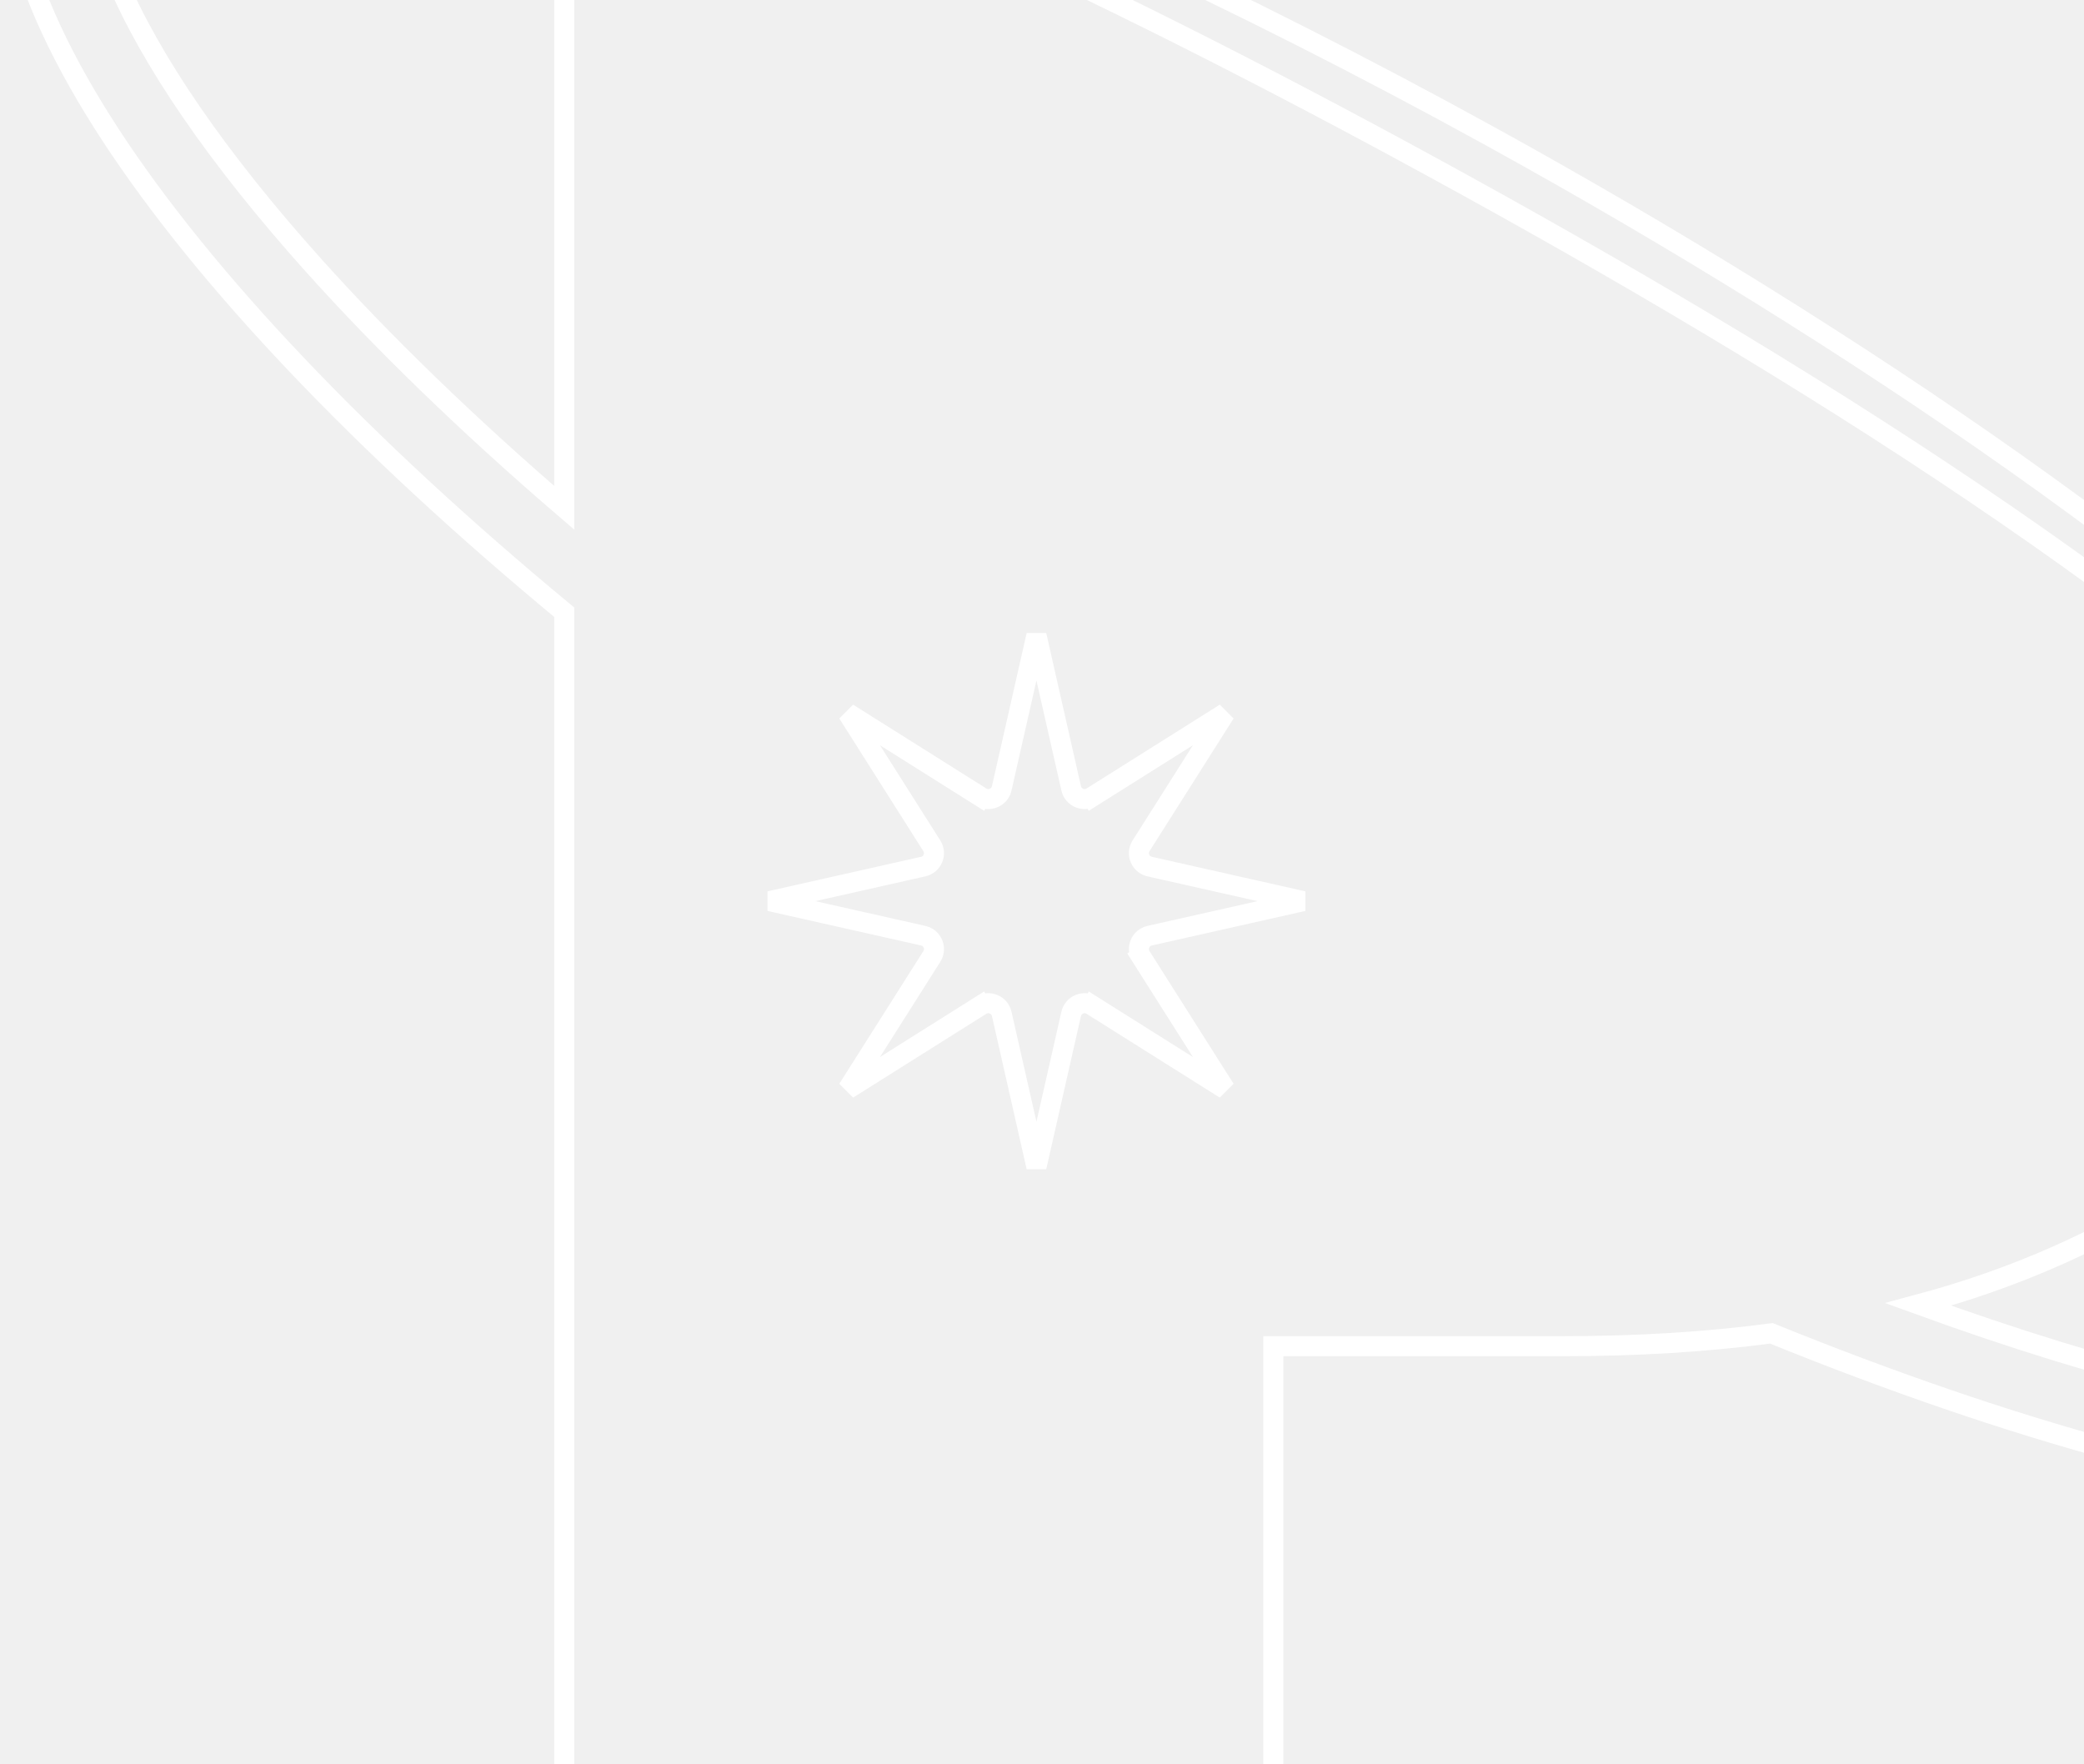
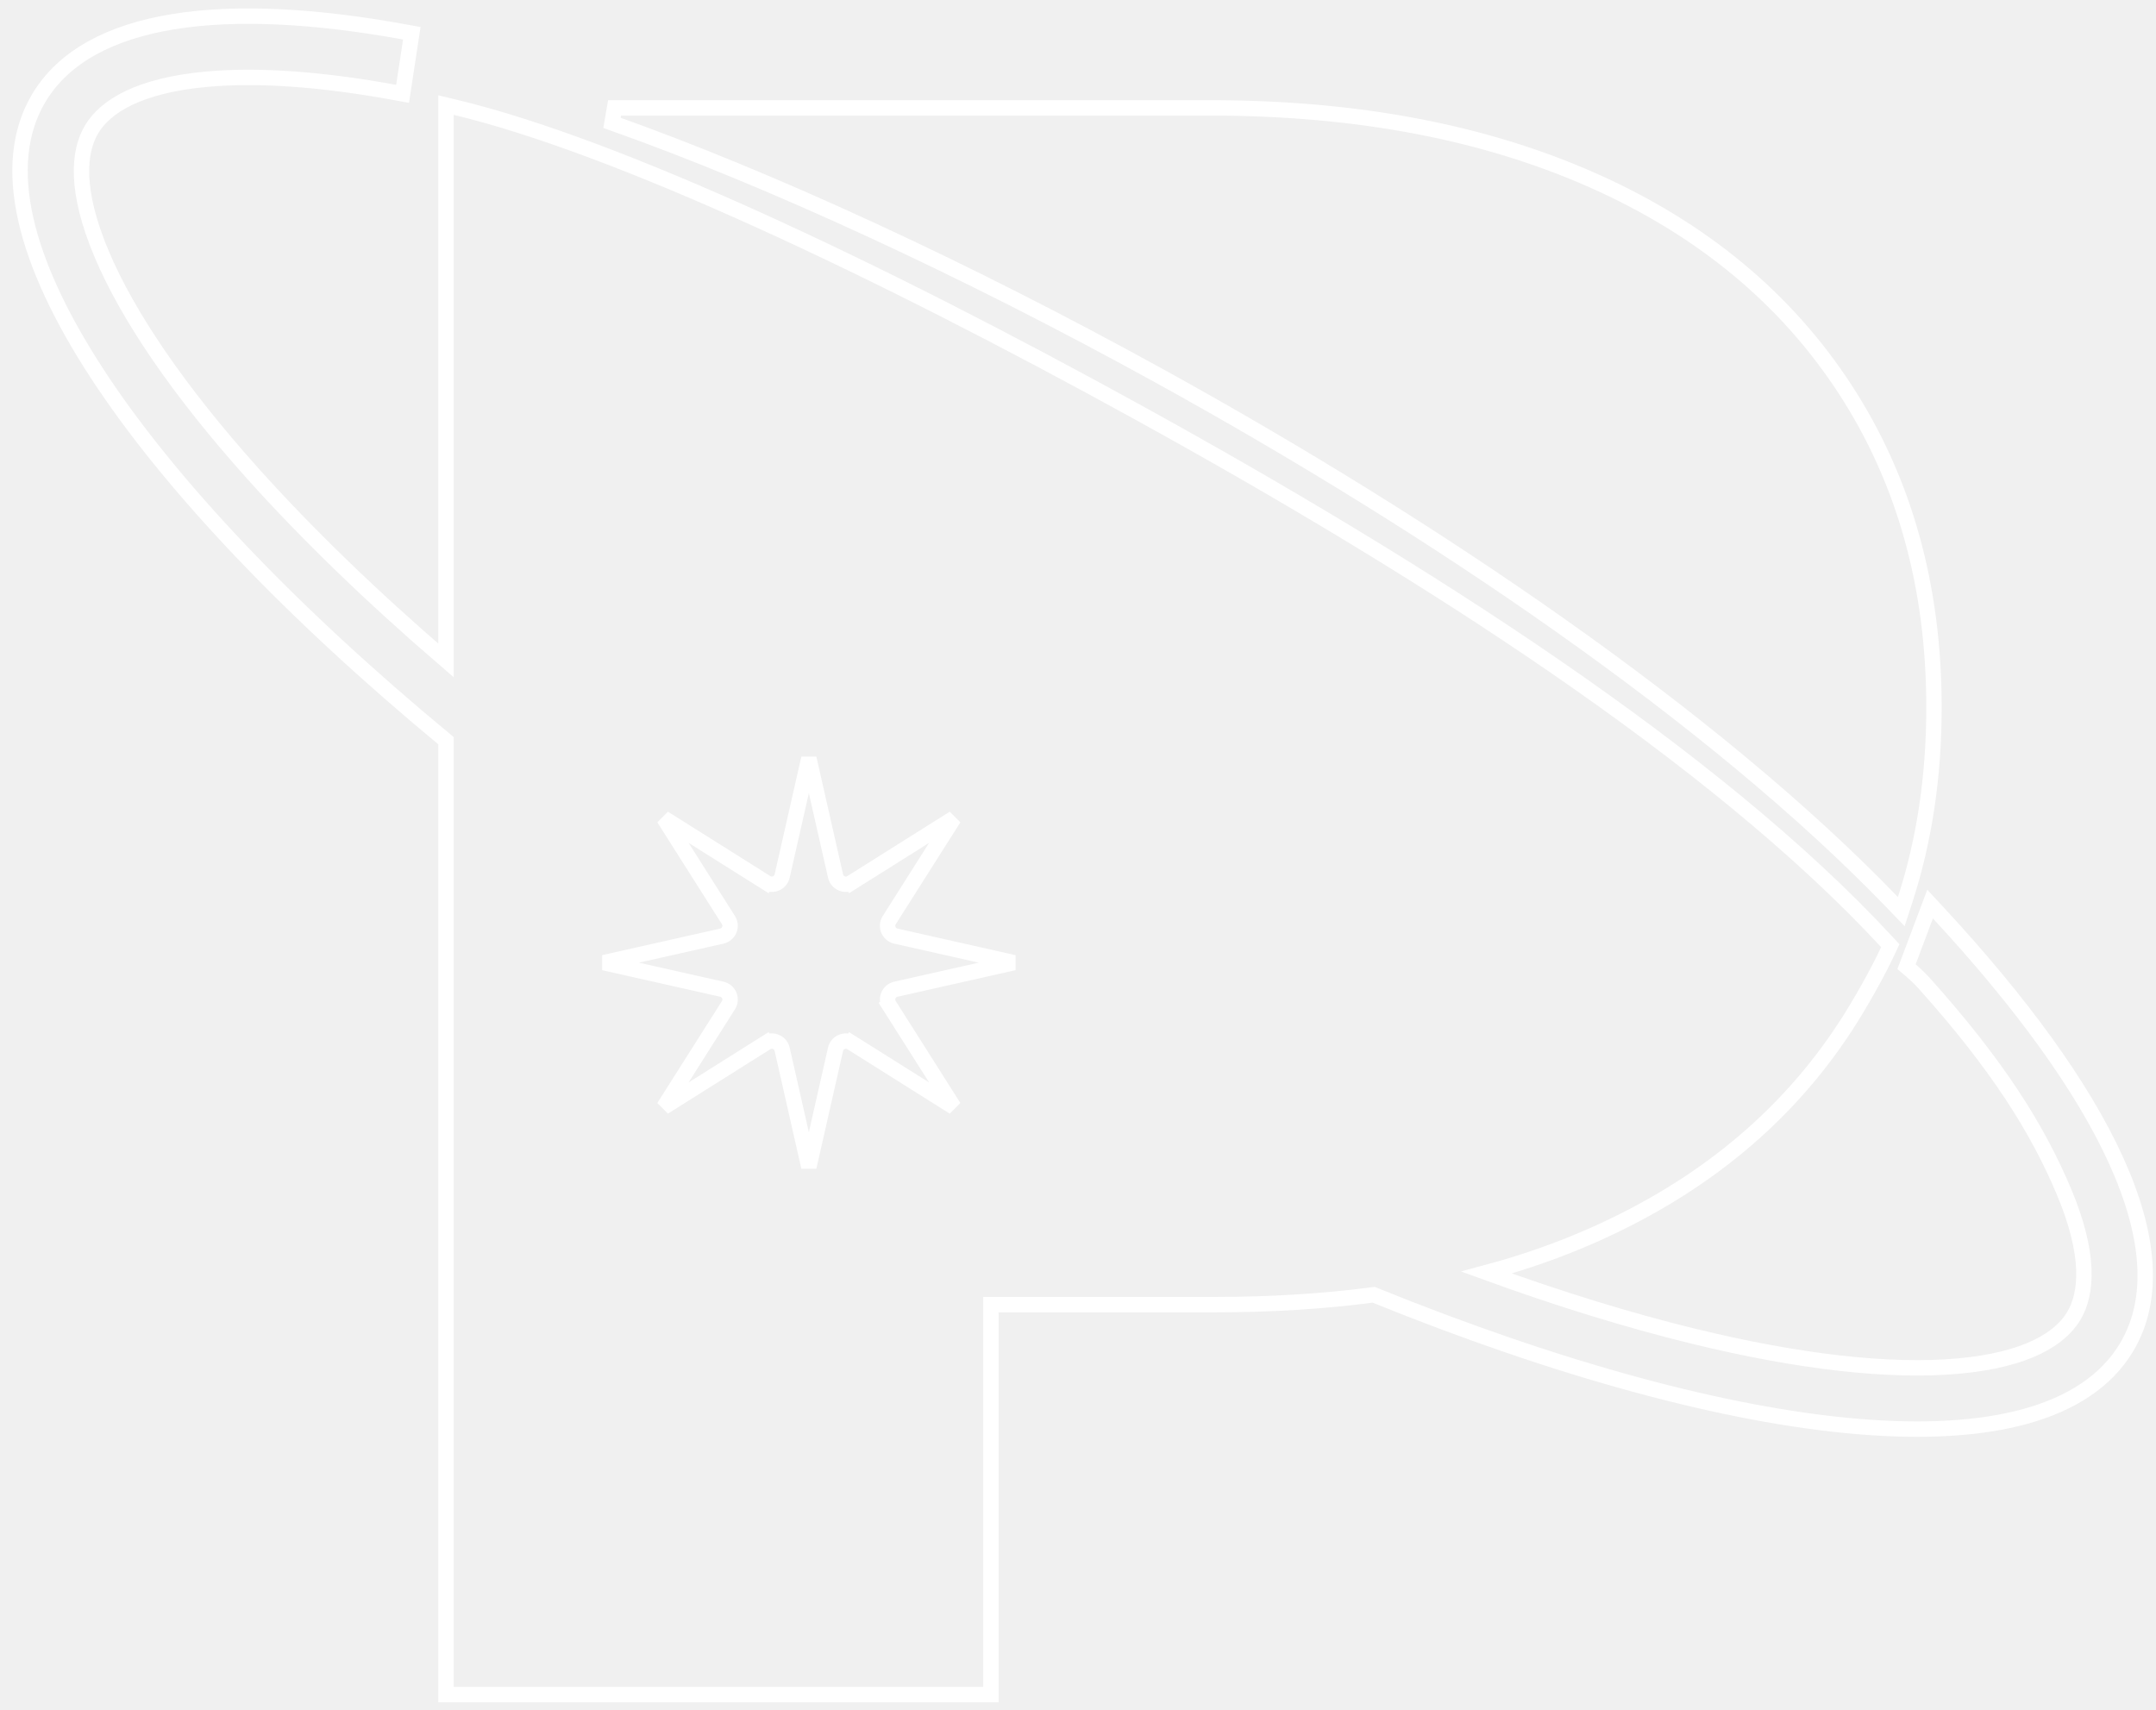
- <svg xmlns="http://www.w3.org/2000/svg" width="104" height="88" viewBox="0 0 104 88" fill="none">
-   <path d="M123.125 44.9L123.001 45.229L123.269 45.457L123.27 45.458L123.274 45.461L123.289 45.474C123.303 45.486 123.324 45.504 123.35 45.527C123.402 45.573 123.476 45.639 123.562 45.718C123.735 45.877 123.948 46.083 124.127 46.282C128.946 51.655 131.509 55.773 133.212 59.813C134.946 63.924 134.737 66.46 133.853 67.925C132.969 69.39 130.818 70.764 126.359 71.167C121.99 71.561 116.129 70.933 109.093 69.209C104.949 68.194 100.465 66.815 95.728 65.092C98.147 64.444 100.454 63.636 102.661 62.656C109.737 59.516 115.209 54.992 119.057 49.08C119.95 47.709 121.116 45.654 121.804 44.169L121.945 43.865L121.717 43.619C110.482 31.473 91.551 19.4 73.119 9.242C56.091 -0.142 39.326 -8.044 28.775 -10.576L28.158 -10.724V-10.09V25.341C23.33 21.191 19.119 17.11 15.632 13.222C10.804 7.839 7.499 2.977 5.8 -1.053C4.066 -5.165 4.275 -7.7 5.159 -9.165C6.043 -10.63 8.194 -12.004 12.652 -12.407C15.919 -12.702 20.024 -12.426 24.835 -11.544L25.342 -11.451L25.42 -11.961L25.868 -14.908L25.941 -15.388L25.463 -15.475C19.584 -16.545 14.474 -16.797 10.434 -16.137C6.398 -15.477 3.354 -13.891 1.74 -11.217C0.417 -9.024 0.193 -6.326 0.876 -3.3C1.558 -0.278 3.152 3.109 5.521 6.737C10.232 13.949 18.066 22.2 28.158 30.551V92V92.5H28.658H63.044H63.544V92V67.176H77.994C81.66 67.176 85.121 66.97 88.398 66.535C100.426 71.412 111.302 74.369 119.811 75.088C124.08 75.448 127.779 75.248 130.739 74.427C133.702 73.606 135.96 72.15 137.272 69.976C139.196 66.787 138.773 62.58 136.609 57.813C134.438 53.031 130.467 47.57 125.081 41.757L124.531 41.163L124.246 41.92L123.125 44.9ZM56.943 47.729L57.365 47.461L56.943 47.729L61.139 54.349L54.492 50.167L54.225 50.59L54.492 50.167C54.092 49.916 53.561 50.132 53.456 50.596L51.723 58.239L49.99 50.596C49.885 50.132 49.353 49.916 48.954 50.167L49.22 50.59L48.954 50.167L42.307 54.349L46.502 47.729C46.758 47.326 46.535 46.796 46.073 46.692L38.41 44.968L46.073 43.243C46.534 43.139 46.758 42.609 46.502 42.207L42.307 35.586L48.954 39.769L49.22 39.345L48.954 39.769C49.353 40.02 49.885 39.803 49.99 39.34L51.723 31.696L53.456 39.34C53.561 39.803 54.092 40.02 54.492 39.769L54.225 39.345L54.492 39.769L61.139 35.586L56.943 42.207C56.688 42.609 56.911 43.139 57.372 43.243L65.035 44.968L57.372 46.692C56.911 46.796 56.688 47.326 56.943 47.729ZM39.108 -10.541L38.941 -9.57C49.117 -5.962 61.753 -0.152 74.405 6.821C92.278 16.67 110.462 28.993 122.081 41.052L122.66 41.652L122.917 40.859C124.163 37.013 124.784 32.855 124.784 28.389C124.784 20.54 122.867 13.65 119.018 7.736C115.17 1.824 109.697 -2.7 102.621 -5.84C95.547 -8.98 87.263 -10.541 77.783 -10.541H39.108Z" stroke="white" />
+ <svg xmlns="http://www.w3.org/2000/svg" width="140" height="111" viewBox="0 0 140 111" fill="none">
+   <path d="M123.925 62.447L123.801 62.777L124.069 63.005L124.07 63.005L124.074 63.009L124.089 63.022C124.103 63.034 124.124 63.052 124.15 63.075C124.202 63.121 124.276 63.187 124.362 63.266C124.535 63.425 124.748 63.631 124.927 63.83C129.745 69.202 132.308 73.321 134.012 77.36C135.745 81.472 135.536 84.008 134.653 85.472C133.768 86.938 131.617 88.311 127.159 88.714C122.789 89.109 116.929 88.481 109.893 86.757C105.749 85.742 101.265 84.363 96.528 82.64C98.947 81.992 101.254 81.183 103.461 80.204C110.537 77.064 116.009 72.54 119.857 66.627C120.75 65.256 121.915 63.202 122.604 61.717L122.745 61.413L122.517 61.167C111.282 49.02 92.351 36.948 73.919 26.79C56.891 17.406 40.126 9.504 29.575 6.971L28.958 6.823V7.458V42.888C24.13 38.739 19.919 34.657 16.432 30.77C11.604 25.387 8.299 20.525 6.6 16.495C4.866 12.383 5.075 9.848 5.959 8.383C6.843 6.917 8.994 5.544 13.452 5.141C16.719 4.846 20.823 5.122 25.635 6.003L26.142 6.096L26.219 5.587L26.668 2.64L26.741 2.16L26.263 2.073C20.384 1.003 15.274 0.75 11.234 1.411C7.197 2.071 4.154 3.656 2.54 6.331C1.217 8.524 0.993 11.222 1.676 14.248C2.358 17.27 3.952 20.657 6.321 24.284C11.031 31.497 18.866 39.748 28.958 48.099V109.548V110.048H29.458H63.844H64.344V109.548V84.724H78.794C82.46 84.724 85.921 84.517 89.198 84.083C101.226 88.96 112.102 91.916 120.611 92.635C124.88 92.996 128.579 92.796 131.539 91.975C134.502 91.153 136.76 89.698 138.071 87.524C139.996 84.335 139.573 80.128 137.408 75.361C135.238 70.579 131.267 65.117 125.881 59.304L125.331 58.711L125.046 59.468L123.925 62.447ZM57.743 65.277L58.165 65.009L57.743 65.277L61.939 71.897L55.291 67.715L55.025 68.138L55.291 67.715C54.892 67.463 54.36 67.68 54.255 68.144L52.523 75.787L50.79 68.144C50.685 67.68 50.153 67.463 49.754 67.715L50.02 68.138L49.754 67.715L43.106 71.897L47.302 65.277C47.557 64.874 47.334 64.344 46.873 64.24L39.21 62.516L46.873 60.791C47.334 60.687 47.557 60.157 47.302 59.754L43.106 53.134L49.754 57.316L50.02 56.893L49.754 57.316C50.153 57.568 50.685 57.351 50.79 56.887L52.523 49.244L54.255 56.887C54.36 57.351 54.892 57.568 55.291 57.316L55.025 56.893L55.291 57.316L61.939 53.134L57.743 59.754C57.488 60.157 57.711 60.687 58.172 60.791L65.835 62.516L58.172 64.24C57.711 64.344 57.488 64.874 57.743 65.277ZM39.908 7.006L39.741 7.978C49.916 11.585 62.553 17.396 75.205 24.368C93.078 34.218 111.262 46.541 122.881 58.6L123.459 59.2L123.716 58.407C124.963 54.561 125.583 50.403 125.583 45.937C125.583 38.088 123.666 31.197 119.817 25.284C115.969 19.372 110.497 14.848 103.421 11.708C96.347 8.568 88.063 7.006 78.583 7.006H39.908Z" stroke="white" />
</svg>
